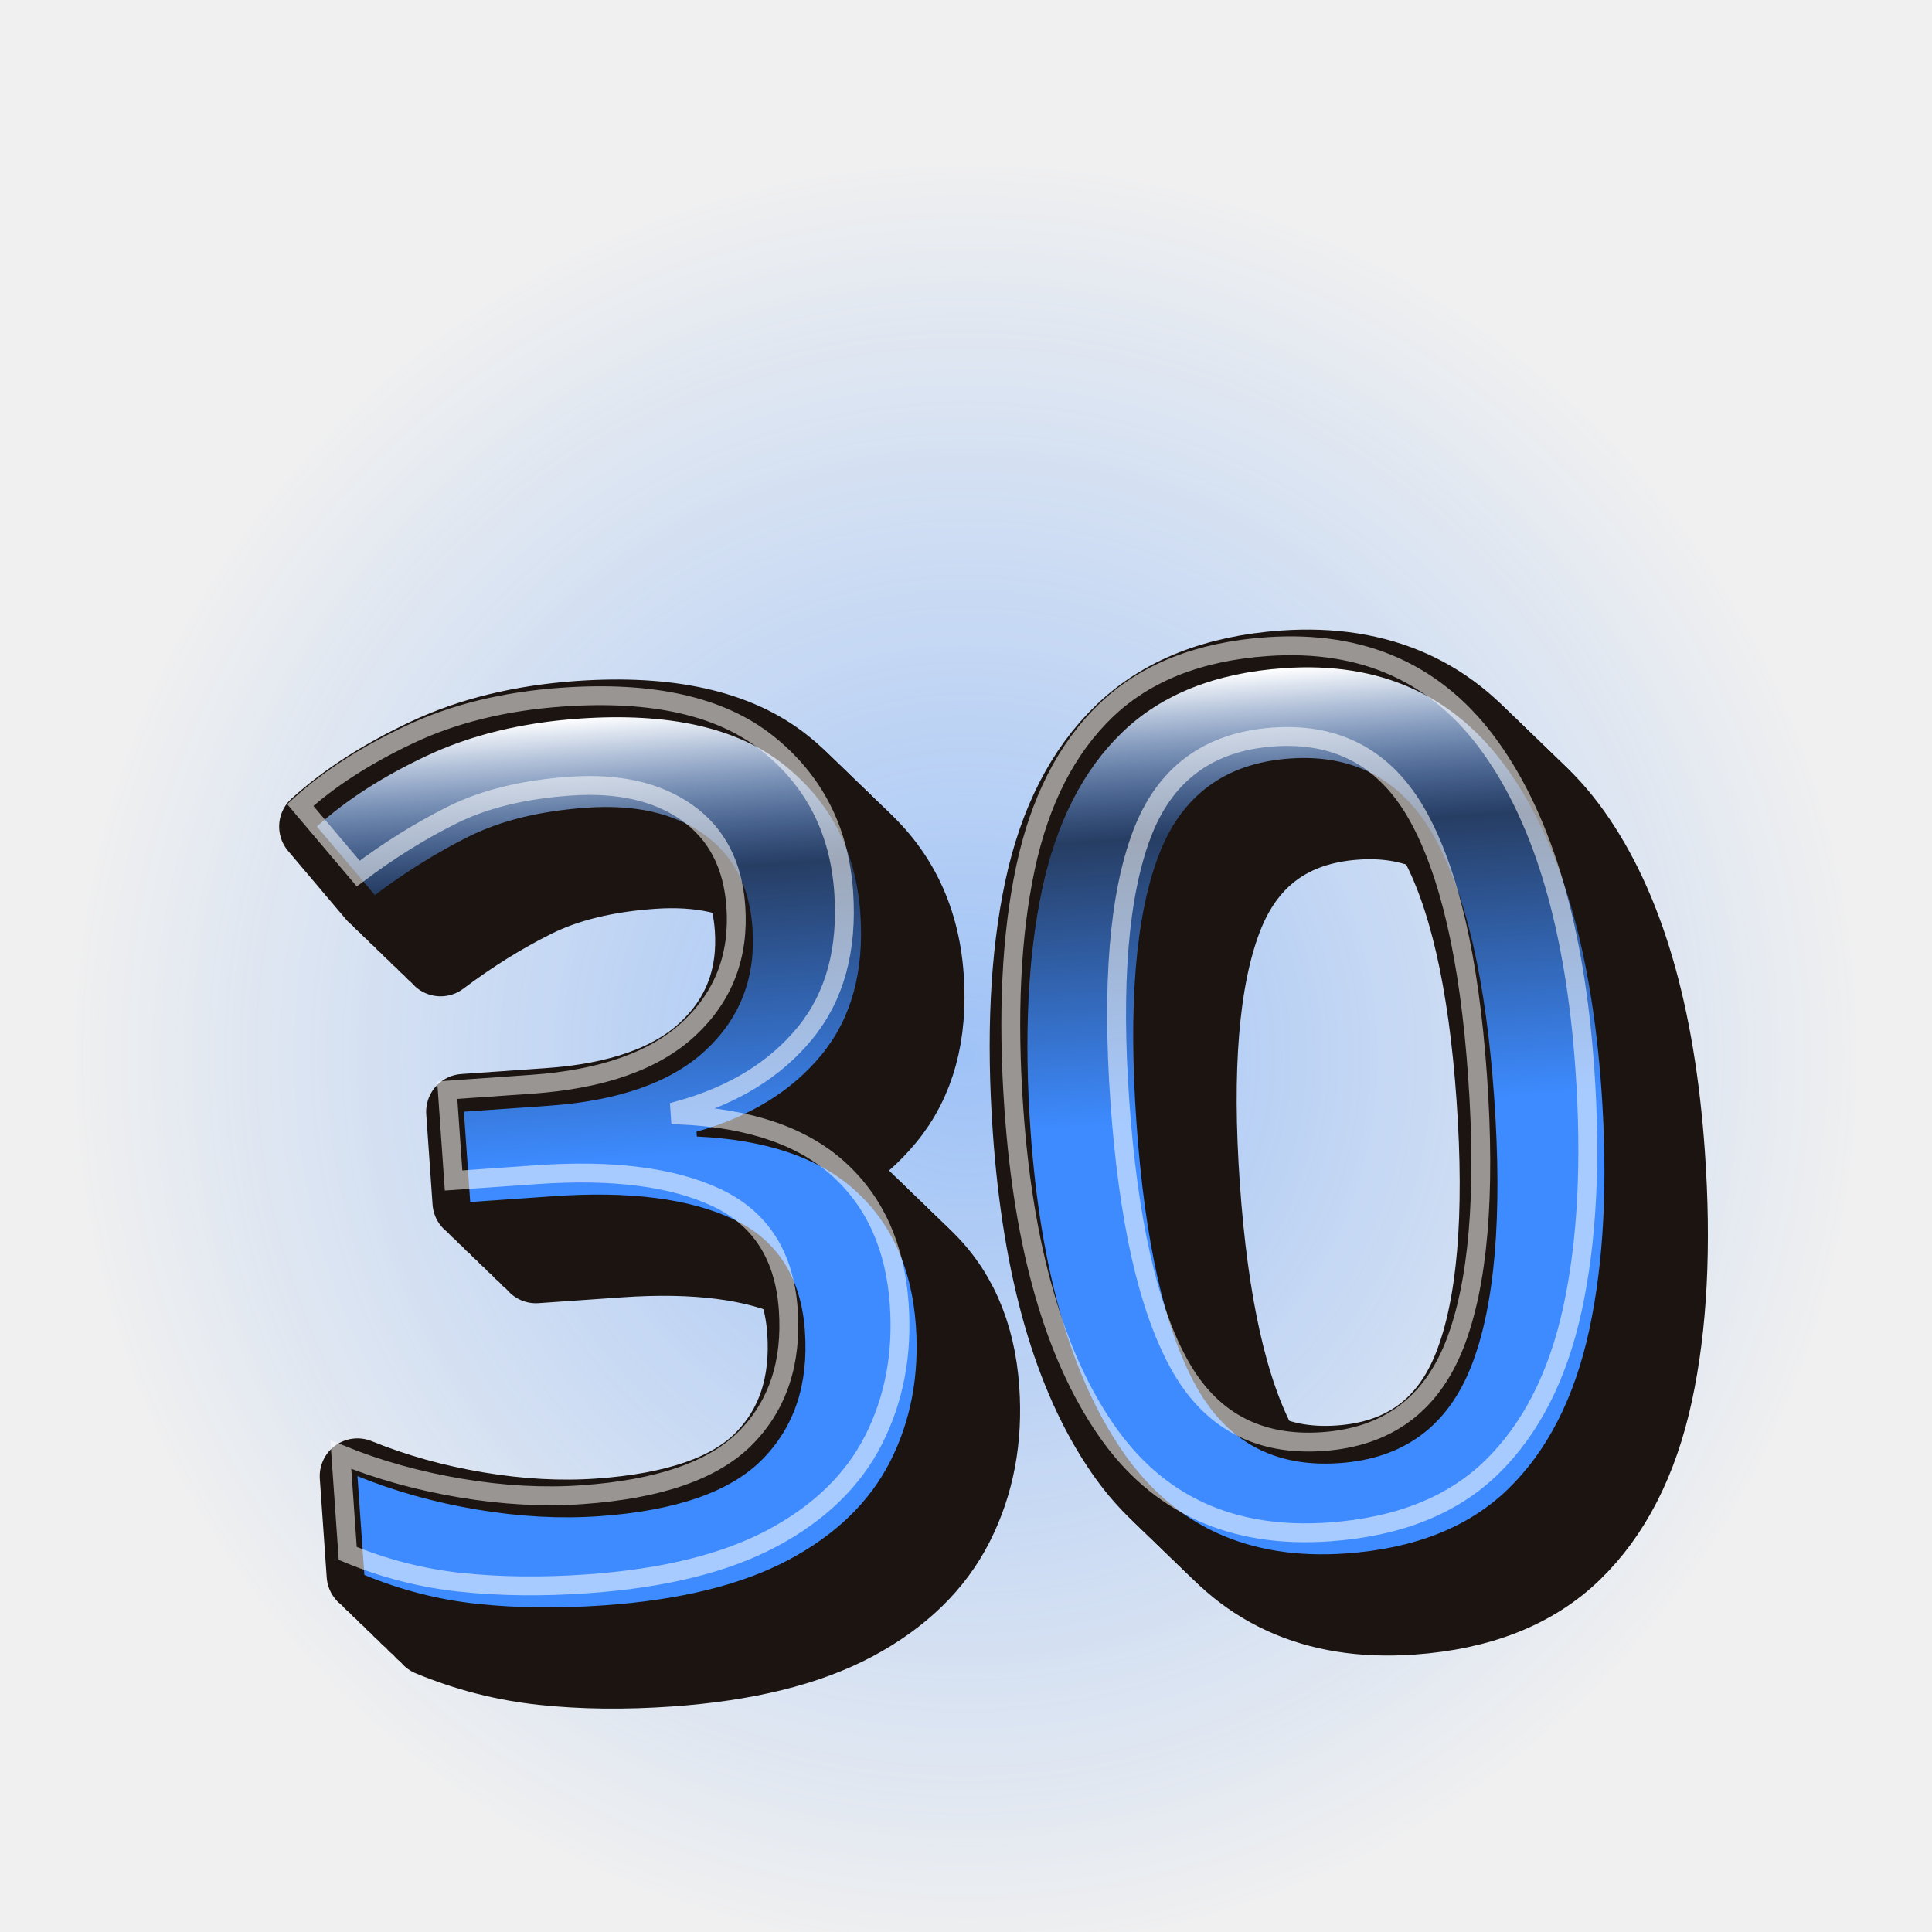
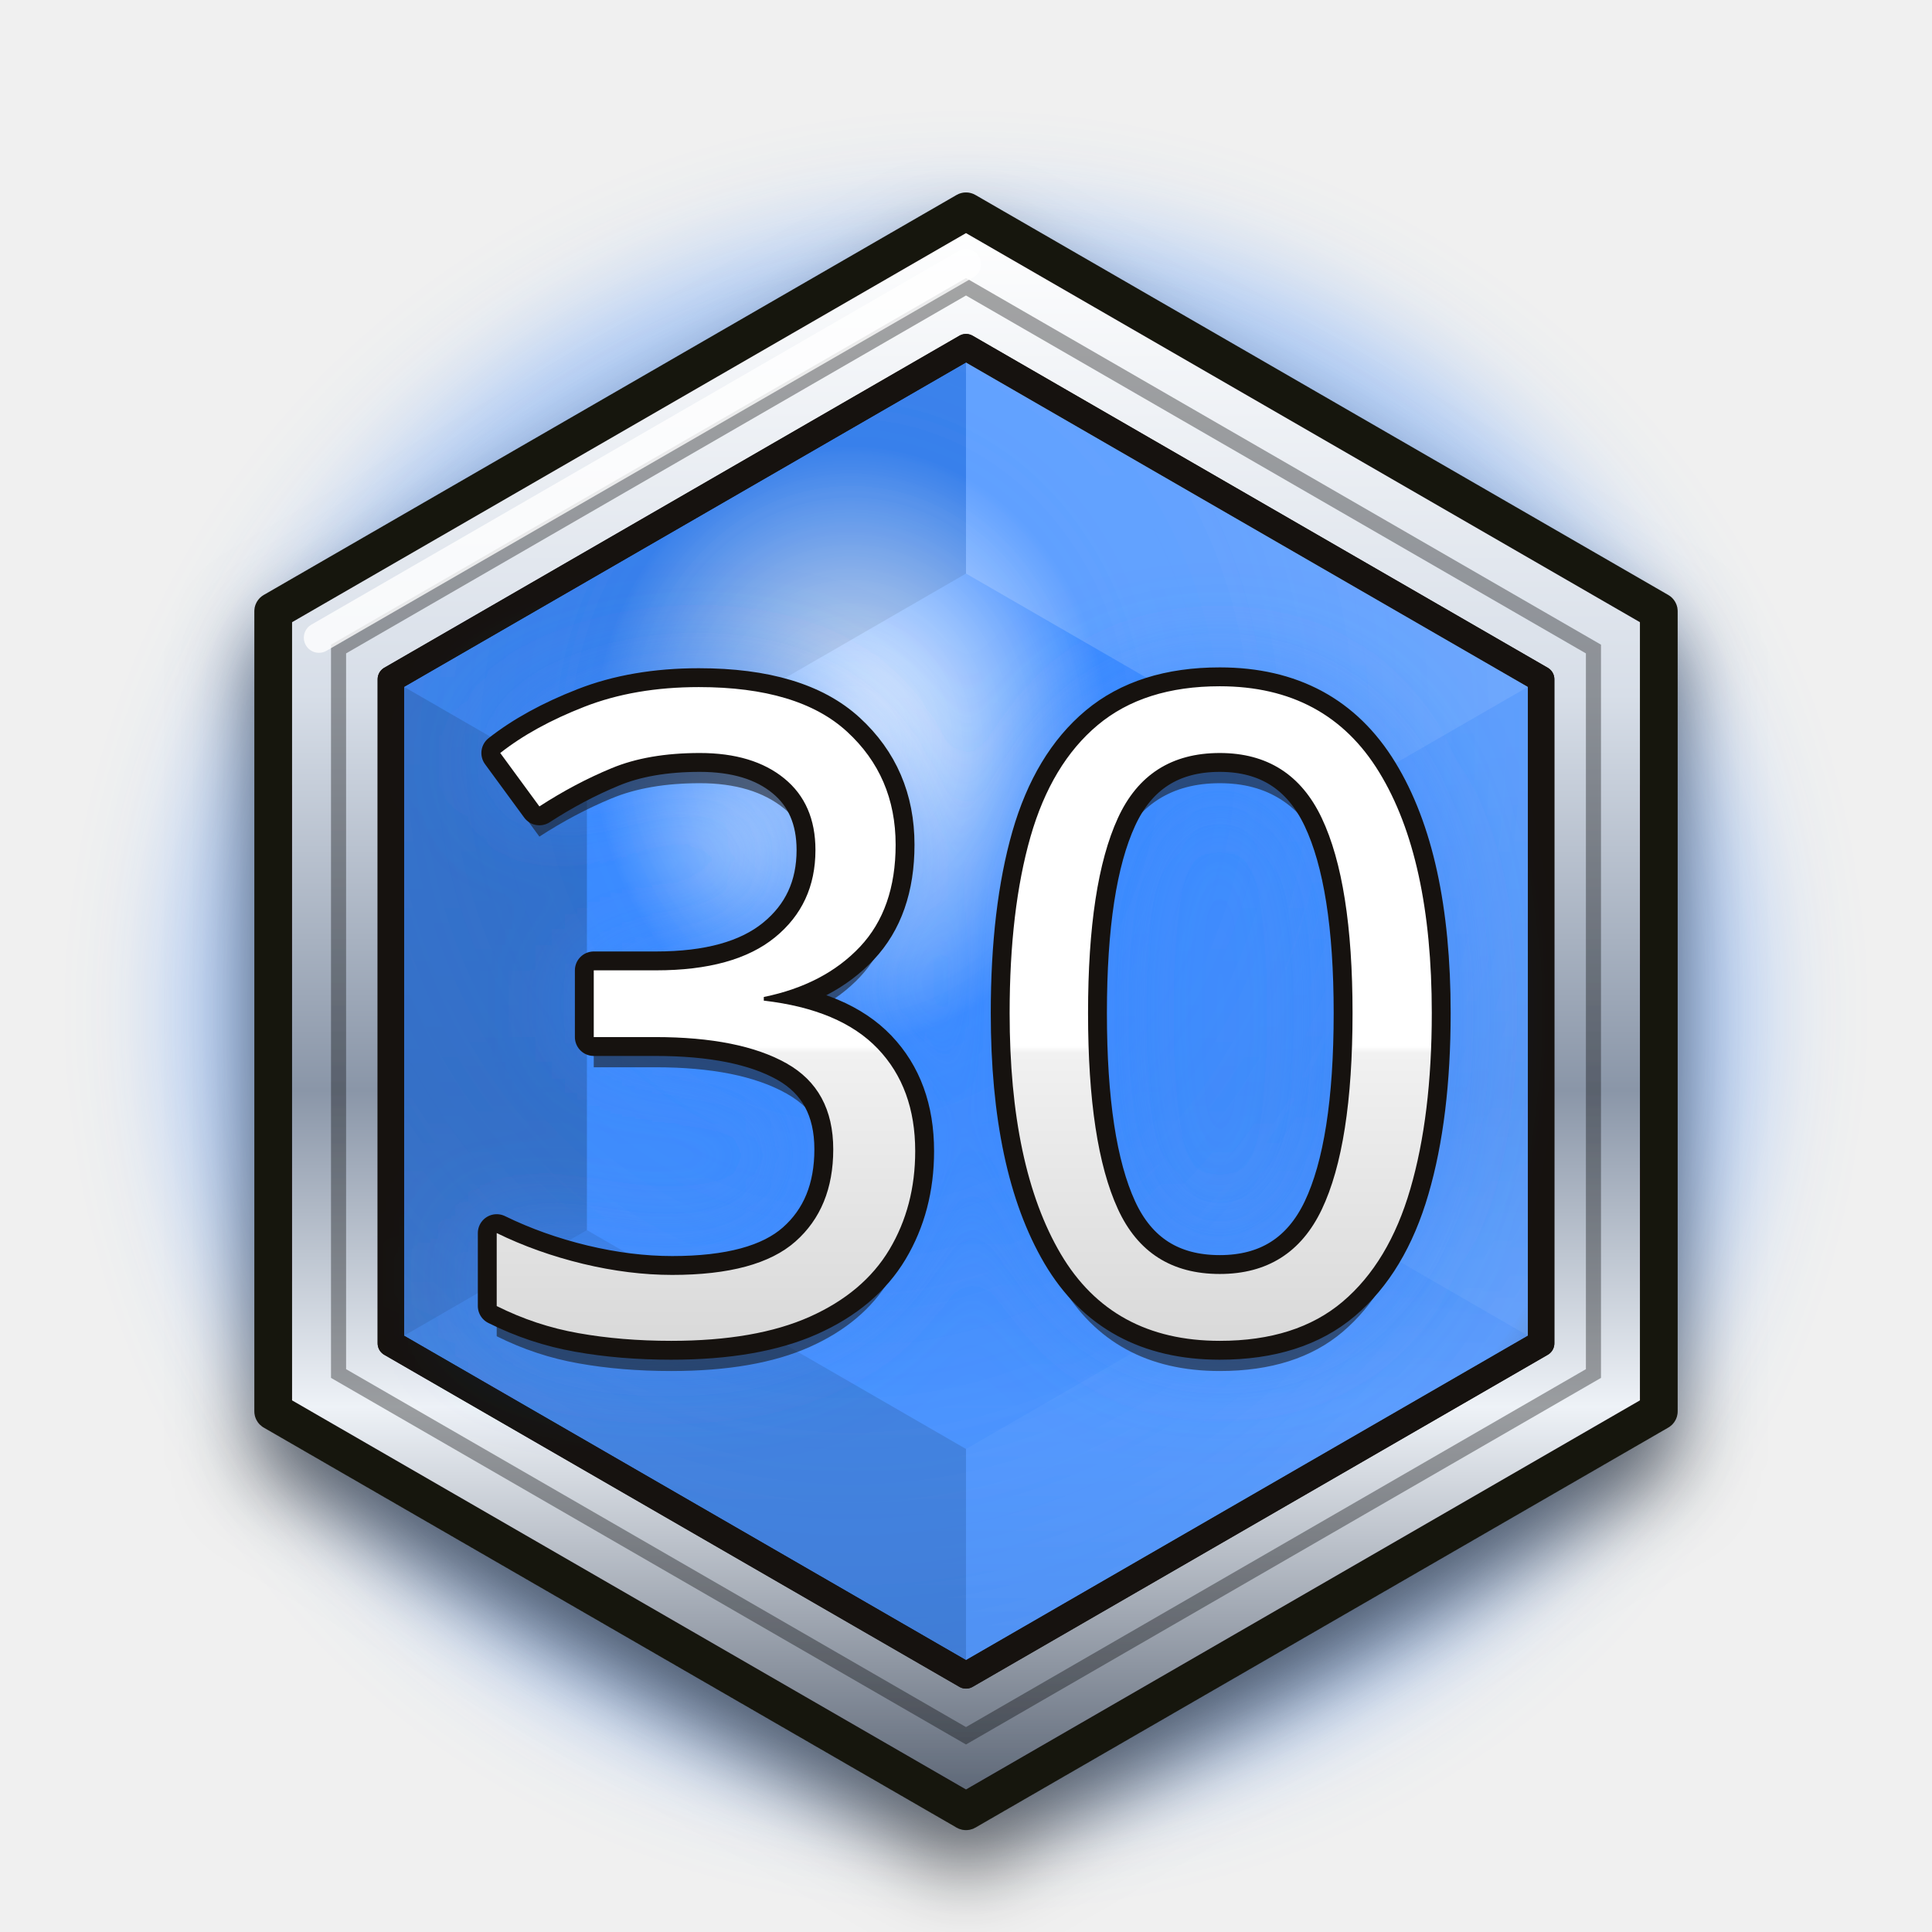
<svg xmlns="http://www.w3.org/2000/svg" width="256" height="256" viewBox="0 0 256 256">
  <style>.lg{font-family:'Luckiest Guy',sans-serif}.li{font-family:'Lilita One',sans-serif}</style>
  <defs>
    <linearGradient id="gold" x1="0" y1="0" x2="0" y2="1">
-       <stop offset="0" stop-color="#fff2a8" />
-       <stop offset=".45" stop-color="#ffc83a" />
-       <stop offset="1" stop-color="#e08a12" />
+       <stop offset="0" stop-color="#fffbe0" />
+       <stop offset=".22" stop-color="#ffe17a" />
+       <stop offset=".48" stop-color="#d99a1e" />
+       <stop offset=".62" stop-color="#ffe9a0" />
+       <stop offset=".82" stop-color="#b9780f" />
+       <stop offset="1" stop-color="#7a4a06" />
    </linearGradient>
-     <linearGradient id="goldText" x1="0" y1="0" x2="0" y2="1">
-       <stop offset="0" stop-color="#fff7c2" />
-       <stop offset=".5" stop-color="#ffd23f" />
-       <stop offset=".51" stop-color="#ffb21e" />
-       <stop offset="1" stop-color="#f47d12" />
+     <linearGradient id="goldH" x1="0" y1="0" x2="1" y2="0">
+       <stop offset="0" stop-color="#8a560a" />
+       <stop offset=".25" stop-color="#ffe9a0" />
+       <stop offset=".5" stop-color="#d99a1e" />
+       <stop offset=".75" stop-color="#fff3c4" />
+       <stop offset="1" stop-color="#8a560a" />
    </linearGradient>
-     <radialGradient id="ballG" cx=".38" cy=".32" r=".8">
-       <stop offset="0" stop-color="#fbffb0" />
-       <stop offset=".55" stop-color="#d9ef3b" />
-       <stop offset="1" stop-color="#a9c21c" />
+     <radialGradient id="goldR" cx=".35" cy=".3" r=".8">
+       <stop offset="0" stop-color="#fffbe0" />
+       <stop offset=".35" stop-color="#ffd75e" />
+       <stop offset=".75" stop-color="#c58512" />
+       <stop offset="1" stop-color="#6e4205" />
    </radialGradient>
-     <pattern id="dots" width="9" height="9" patternUnits="userSpaceOnUse">
-       <circle cx="4.5" cy="4.5" r="1.6" fill="#000" opacity=".16" />
+     <linearGradient id="silver" x1="0" y1="0" x2="0" y2="1">
+       <stop offset="0" stop-color="#ffffff" />
+       <stop offset=".3" stop-color="#d7dee8" />
+       <stop offset=".55" stop-color="#8a96a8" />
+       <stop offset=".75" stop-color="#eef2f7" />
+       <stop offset="1" stop-color="#5a6474" />
+     </linearGradient>
+     <linearGradient id="bronze" x1="0" y1="0" x2="0" y2="1">
+       <stop offset="0" stop-color="#ffe2c4" />
+       <stop offset=".35" stop-color="#d98a4e" />
+       <stop offset=".6" stop-color="#ffc79a" />
+       <stop offset="1" stop-color="#7a3d14" />
+     </linearGradient>
+     <radialGradient id="ballG" cx=".36" cy=".3" r=".85">
+       <stop offset="0" stop-color="#fbffc9" />
+       <stop offset=".5" stop-color="#e2f23c" />
+       <stop offset="1" stop-color="#8fa313" />
+     </radialGradient>
+     <radialGradient id="skinL" cx=".38" cy=".3" r=".85">
+       <stop offset="0" stop-color="#ffe6cc" />
+       <stop offset=".6" stop-color="#f6c49a" />
+       <stop offset="1" stop-color="#d9946a" />
+     </radialGradient>
+     <radialGradient id="skinM" cx=".38" cy=".3" r=".85">
+       <stop offset="0" stop-color="#f6c9a0" />
+       <stop offset=".6" stop-color="#df9e70" />
+       <stop offset="1" stop-color="#b3704a" />
+     </radialGradient>
+     <radialGradient id="skinB" cx=".38" cy=".3" r=".85">
+       <stop offset="0" stop-color="#d79a6e" />
+       <stop offset=".6" stop-color="#a86a42" />
+       <stop offset="1" stop-color="#6e3f22" />
+     </radialGradient>
+     <radialGradient id="fur" cx=".4" cy=".3" r=".85">
+       <stop offset="0" stop-color="#f6d3a2" />
+       <stop offset=".6" stop-color="#d9a066" />
+       <stop offset="1" stop-color="#9c6532" />
+     </radialGradient>
+     <linearGradient id="white" x1="0" y1="0" x2="0" y2="1">
+       <stop offset="0" stop-color="#ffffff" />
+       <stop offset="1" stop-color="#d9dee6" />
+     </linearGradient>
+     <linearGradient id="green" x1="0" y1="0" x2="0" y2="1">
+       <stop offset="0" stop-color="#2f9a5e" />
+       <stop offset="1" stop-color="#0f4a2c" />
+     </linearGradient>
+     <linearGradient id="navy" x1="0" y1="0" x2="0" y2="1">
+       <stop offset="0" stop-color="#2d4a8f" />
+       <stop offset="1" stop-color="#121f45" />
+     </linearGradient>
+     <linearGradient id="burgundy" x1="0" y1="0" x2="0" y2="1">
+       <stop offset="0" stop-color="#a8324a" />
+       <stop offset="1" stop-color="#4f0e1c" />
+     </linearGradient>
+     <linearGradient id="red" x1="0" y1="0" x2="0" y2="1">
+       <stop offset="0" stop-color="#ff6a5a" />
+       <stop offset="1" stop-color="#b8231c" />
+     </linearGradient>
+     <linearGradient id="hairD" x1="0" y1="0" x2="0" y2="1">
+       <stop offset="0" stop-color="#5a3a26" />
+       <stop offset="1" stop-color="#1e120b" />
+     </linearGradient>
+     <linearGradient id="flame" x1="1" y1="0" x2="0" y2="0">
+       <stop offset="0" stop-color="#fff7c0" stop-opacity="0" />
+       <stop offset=".25" stop-color="#ffd23f" />
+       <stop offset=".6" stop-color="#ff8a1e" />
+       <stop offset="1" stop-color="#e8381e" stop-opacity="0" />
+     </linearGradient>
+     <pattern id="grain" width="6" height="6" patternUnits="userSpaceOnUse">
+       <circle cx="1" cy="2" r=".6" fill="#000" opacity=".07" />
+       <circle cx="4" cy="5" r=".5" fill="#fff" opacity=".06" />
    </pattern>
-     <pattern id="dotsL" width="9" height="9" patternUnits="userSpaceOnUse">
-       <circle cx="4.5" cy="4.5" r="1.6" fill="#fff" opacity=".18" />
-     </pattern>
-     <pattern id="grain" width="6" height="6" patternUnits="userSpaceOnUse">
-       <circle cx="1" cy="2" r=".6" fill="#000" opacity=".06" />
-       <circle cx="4" cy="5" r=".5" fill="#fff" opacity=".07" />
-     </pattern>
-     <filter id="comic" x="-20%" y="-20%" width="150%" height="150%">
-       <feOffset dx="5" dy="6" in="SourceAlpha" result="o" />
-       <feFlood flood-color="#000" flood-opacity=".38" />
-       <feComposite in2="o" operator="in" result="s" />
-       <feMerge>
-         <feMergeNode in="s" />
-         <feMergeNode in="SourceGraphic" />
-       </feMerge>
+     <filter id="drop" x="-25%" y="-25%" width="150%" height="160%">
+       <feDropShadow dx="0" dy="6" stdDeviation="5" flood-color="#000" flood-opacity=".55" />
+     </filter>
+     <filter id="glow" x="-50%" y="-50%" width="200%" height="200%">
+       <feGaussianBlur stdDeviation="7" />
+     </filter>
+     <filter id="glowS" x="-50%" y="-50%" width="200%" height="200%">
+       <feGaussianBlur stdDeviation="3" />
    </filter>
  </defs>
-   <linearGradient id="n30" x1="0" y1="0" x2="0" y2="1">
+   <radialGradient id="t30" cx=".4" cy=".3" r=".9">
+     <stop offset="0" stop-color="#ffffff" stop-opacity=".9" />
+     <stop offset=".25" stop-color="#3d8bff" />
+     <stop offset=".8" stop-color="#3d8bff" stop-opacity=".85" />
+     <stop offset="1" stop-color="#000" stop-opacity=".6" />
+   </radialGradient>
+   <linearGradient id="nt30" x1="0" y1="0" x2="0" y2="1">
    <stop offset="0" stop-color="#ffffff" />
-     <stop offset=".18" stop-color="#3d8bff" stop-opacity=".35" />
-     <stop offset=".5" stop-color="#3d8bff" />
-     <stop offset="1" stop-color="#3d8bff" />
+     <stop offset=".55" stop-color="#ffffff" />
+     <stop offset=".56" stop-color="#f1f1f1" />
+     <stop offset="1" stop-color="#d9d9d9" />
  </linearGradient>
-   <radialGradient id="gn30" cx=".5" cy=".5" r=".5">
-     <stop offset="0" stop-color="#3d8bff" stop-opacity=".45" />
-     <stop offset="1" stop-color="#3d8bff" stop-opacity="0" />
-   </radialGradient>
-   <circle cx="128" cy="140" r="118" fill="url(#gn30)" />
-   <g transform="rotate(-4 128 140)">
-     <text x="136.1" y="216.6" text-anchor="middle" class="lg" font-size="160" fill="#1b1410" stroke="#1b1410" stroke-width="10" stroke-linejoin="round">30</text>
-     <text x="135.2" y="215.6" text-anchor="middle" class="lg" font-size="160" fill="#1b1410" stroke="#1b1410" stroke-width="10" stroke-linejoin="round">30</text>
-     <text x="134.3" y="214.6" text-anchor="middle" class="lg" font-size="160" fill="#1b1410" stroke="#1b1410" stroke-width="10" stroke-linejoin="round">30</text>
-     <text x="133.4" y="213.6" text-anchor="middle" class="lg" font-size="160" fill="#1b1410" stroke="#1b1410" stroke-width="10" stroke-linejoin="round">30</text>
-     <text x="132.5" y="212.6" text-anchor="middle" class="lg" font-size="160" fill="#1b1410" stroke="#1b1410" stroke-width="10" stroke-linejoin="round">30</text>
-     <text x="131.6" y="211.6" text-anchor="middle" class="lg" font-size="160" fill="#1b1410" stroke="#1b1410" stroke-width="10" stroke-linejoin="round">30</text>
-     <text x="130.7" y="210.6" text-anchor="middle" class="lg" font-size="160" fill="#1b1410" stroke="#1b1410" stroke-width="10" stroke-linejoin="round">30</text>
-     <text x="129.8" y="209.6" text-anchor="middle" class="lg" font-size="160" fill="#1b1410" stroke="#1b1410" stroke-width="10" stroke-linejoin="round">30</text>
-     <text x="128.9" y="208.6" text-anchor="middle" class="lg" font-size="160" fill="#1b1410" stroke="#1b1410" stroke-width="10" stroke-linejoin="round">30</text>
-     <text x="128" y="207.6" text-anchor="middle" class="lg" font-size="160" fill="url(#n30)" stroke="#1b1410" stroke-width="10" stroke-linejoin="round" paint-order="stroke">30</text>
-     <text x="128" y="207.6" text-anchor="middle" class="lg" font-size="160" fill="none" stroke="#fff" stroke-width="2.5" opacity=".55" transform="translate(-2 -3)">30</text>
+   <circle cx="128" cy="134" r="104" fill="#3d8bff" opacity=".4" filter="url(#glow)" />
+   <g filter="url(#drop)">
+     <polygon points="128,28 219.8,81 219.8,187 128,240 36.2,187 36.2,81" fill="url(#silver)" stroke="#16120f" stroke-width="5" stroke-linejoin="round" stroke-linecap="round" />
+     <polygon points="128,38 211.14,86 211.14,182 128,230 44.86,182 44.86,86" fill="none" stroke="#000" stroke-width="2" opacity=".35" />
+     <polygon points="128,46 204.21,90 204.21,178 128,222 51.79,178 51.79,90" fill="url(#t30)" stroke="#16120f" stroke-width="3.5" stroke-linejoin="round" stroke-linecap="round" />
  </g>
+   <path d="M128,46 L204.21,90 L178.23,105 L128,76Z" fill="#fff" opacity="0.18" />
+   <path d="M204.21,90 L204.21,178 L178.23,163 L178.23,105Z" fill="#fff" opacity="0.1" />
+   <path d="M204.21,178 L128,222 L128,192 L178.23,163Z" fill="#fff" opacity="0.04" />
+   <path d="M128,222 L51.79,178 L77.77,163 L128,192Z" fill="#000" opacity="0.12" />
+   <path d="M51.79,178 L51.79,90 L77.77,105 L77.77,163Z" fill="#000" opacity="0.2" />
+   <path d="M51.79,90 L128,46 L128,76 L77.77,105Z" fill="#000" opacity="0.08" />
+   <polygon points="128,46 204.21,90 204.21,178 128,222 51.79,178 51.79,90" fill="none" stroke="#16120f" stroke-width="3.5" stroke-linejoin="round" stroke-linecap="round" />
+   <path d="M42.26,84.5 L128,35" stroke="#fff" stroke-width="4" stroke-linecap="round" opacity=".8" />
+   <text x="128" y="176.48" text-anchor="middle" class="lg" font-size="118" fill="#3d8bff" opacity=".9" filter="url(#glow)">30</text>
+   <text x="128" y="180.48" text-anchor="middle" class="lg" font-size="118" fill="#16120f" opacity=".55">30</text>
+   <text x="128" y="176.48" text-anchor="middle" class="lg" font-size="118" fill="url(#nt30)" stroke="#16120f" stroke-width="5" stroke-linejoin="round" paint-order="stroke">30</text>
</svg>
